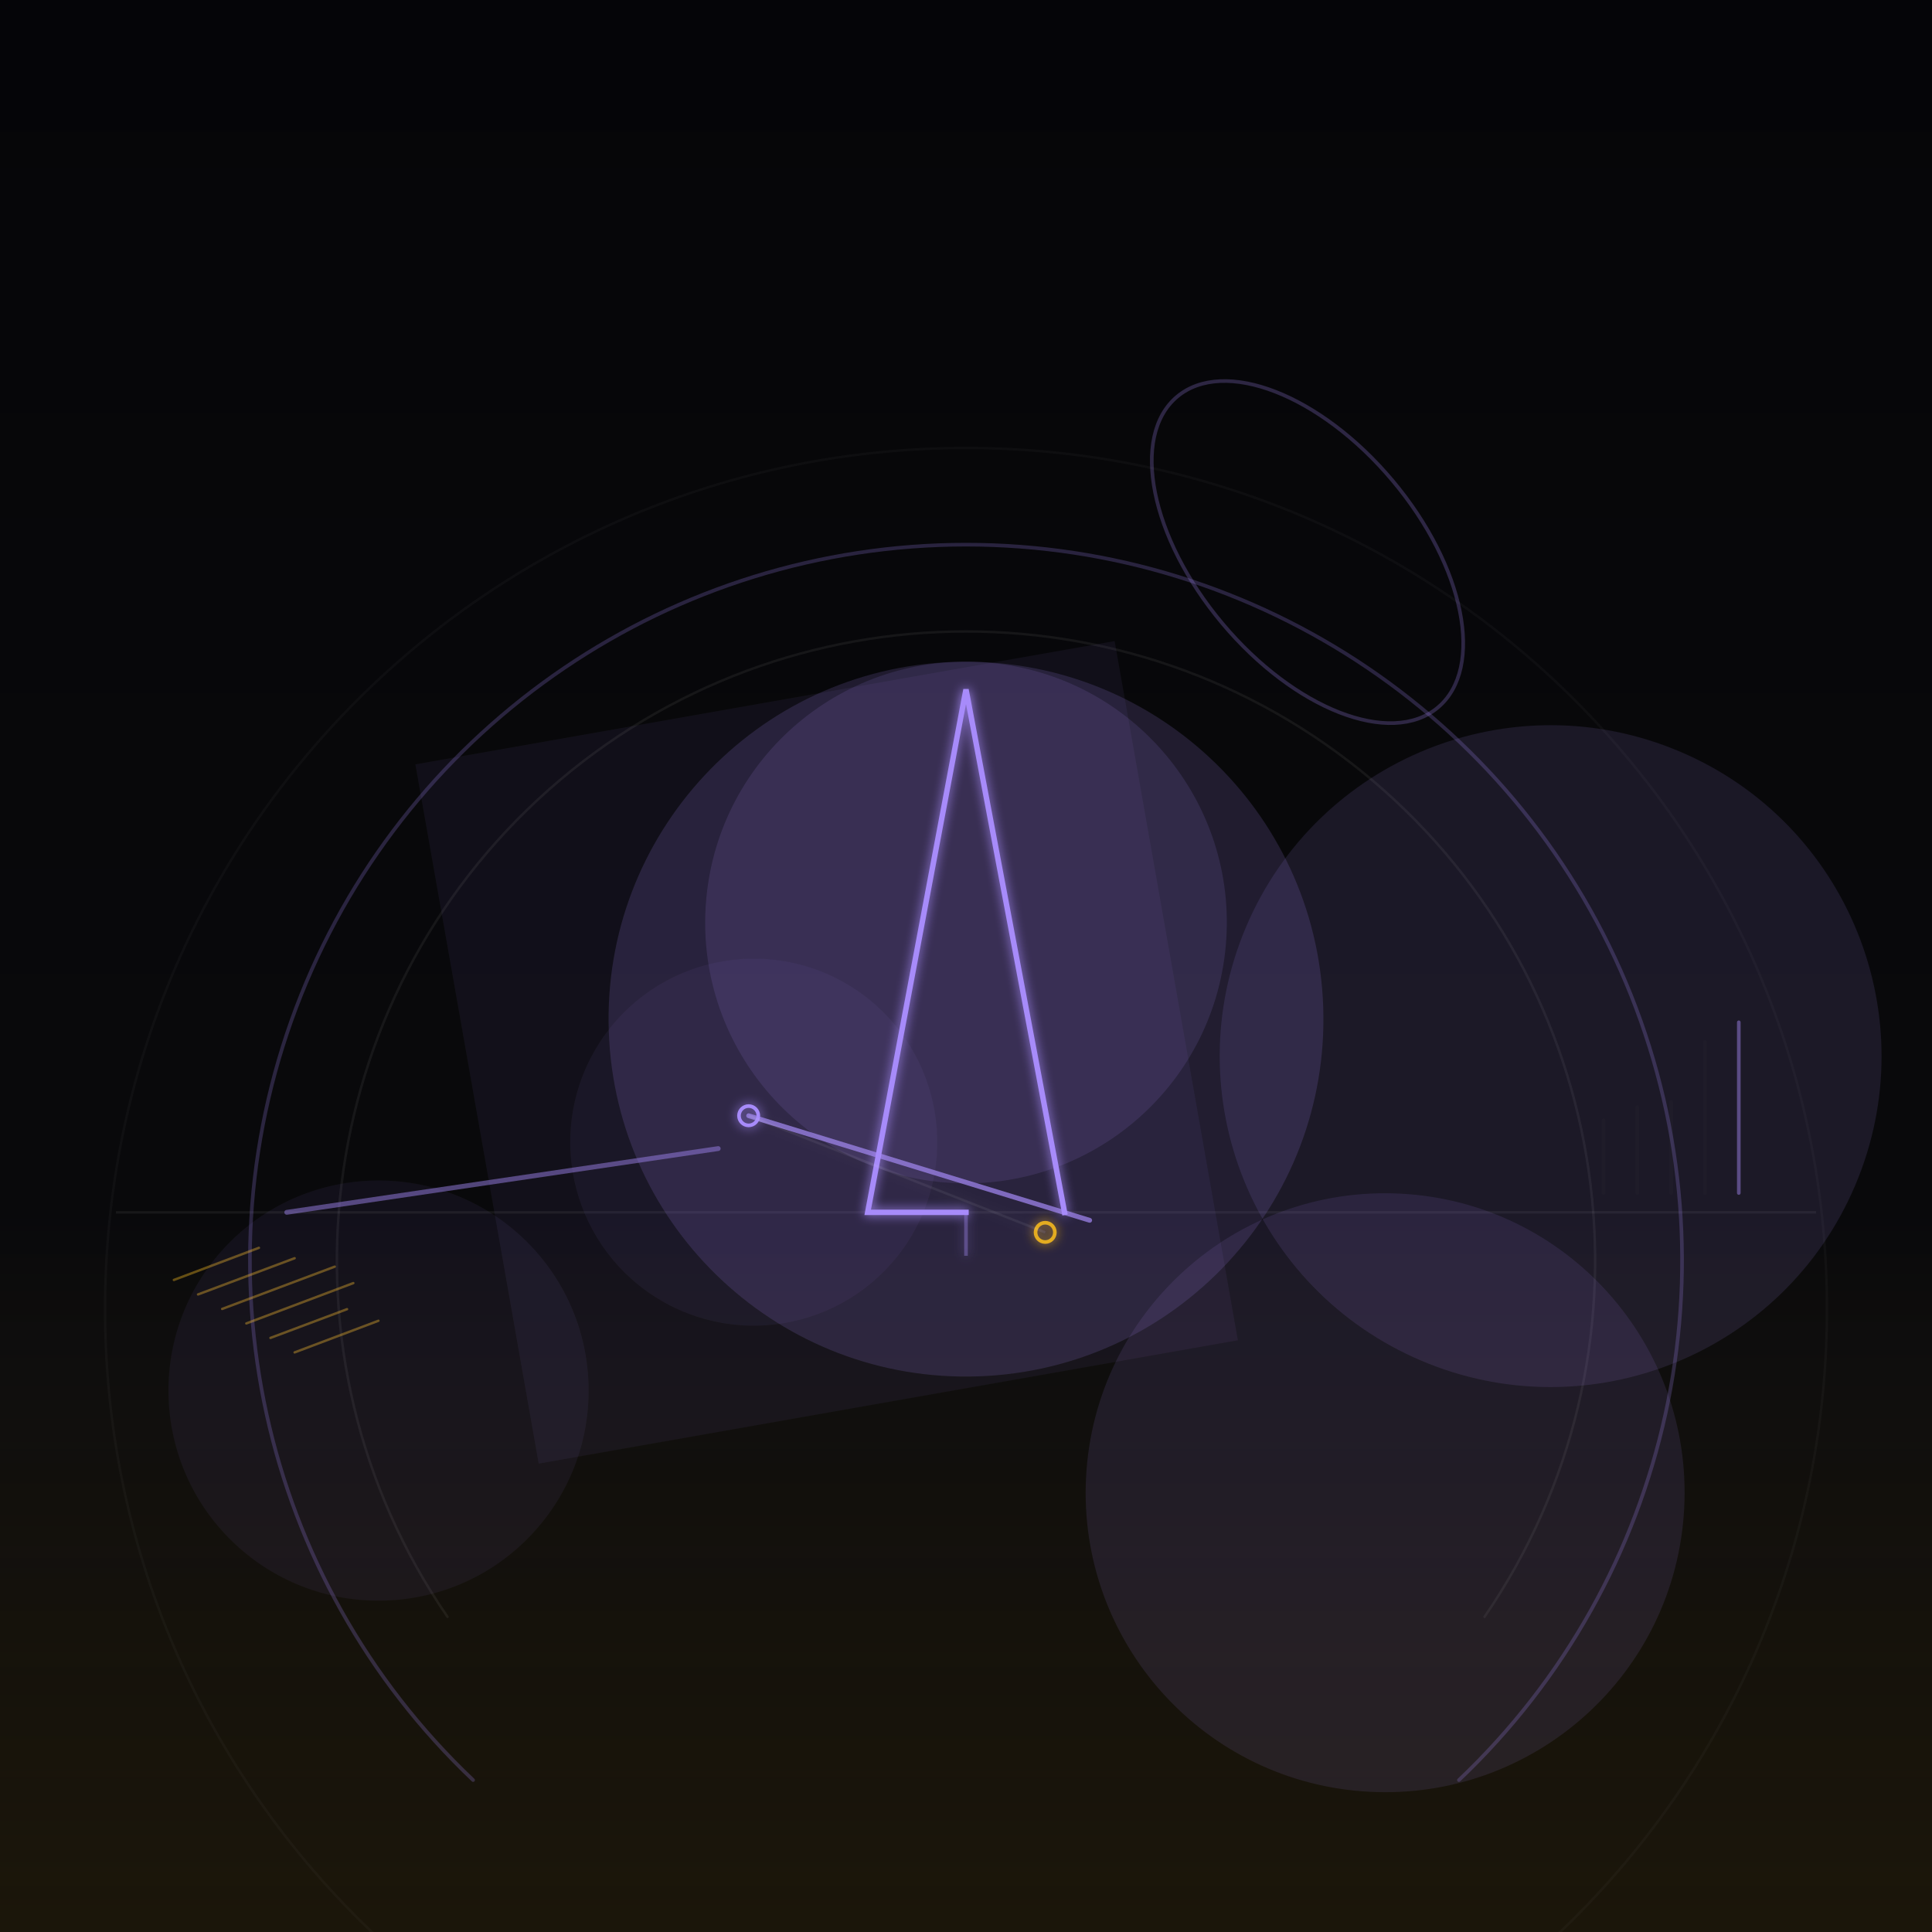
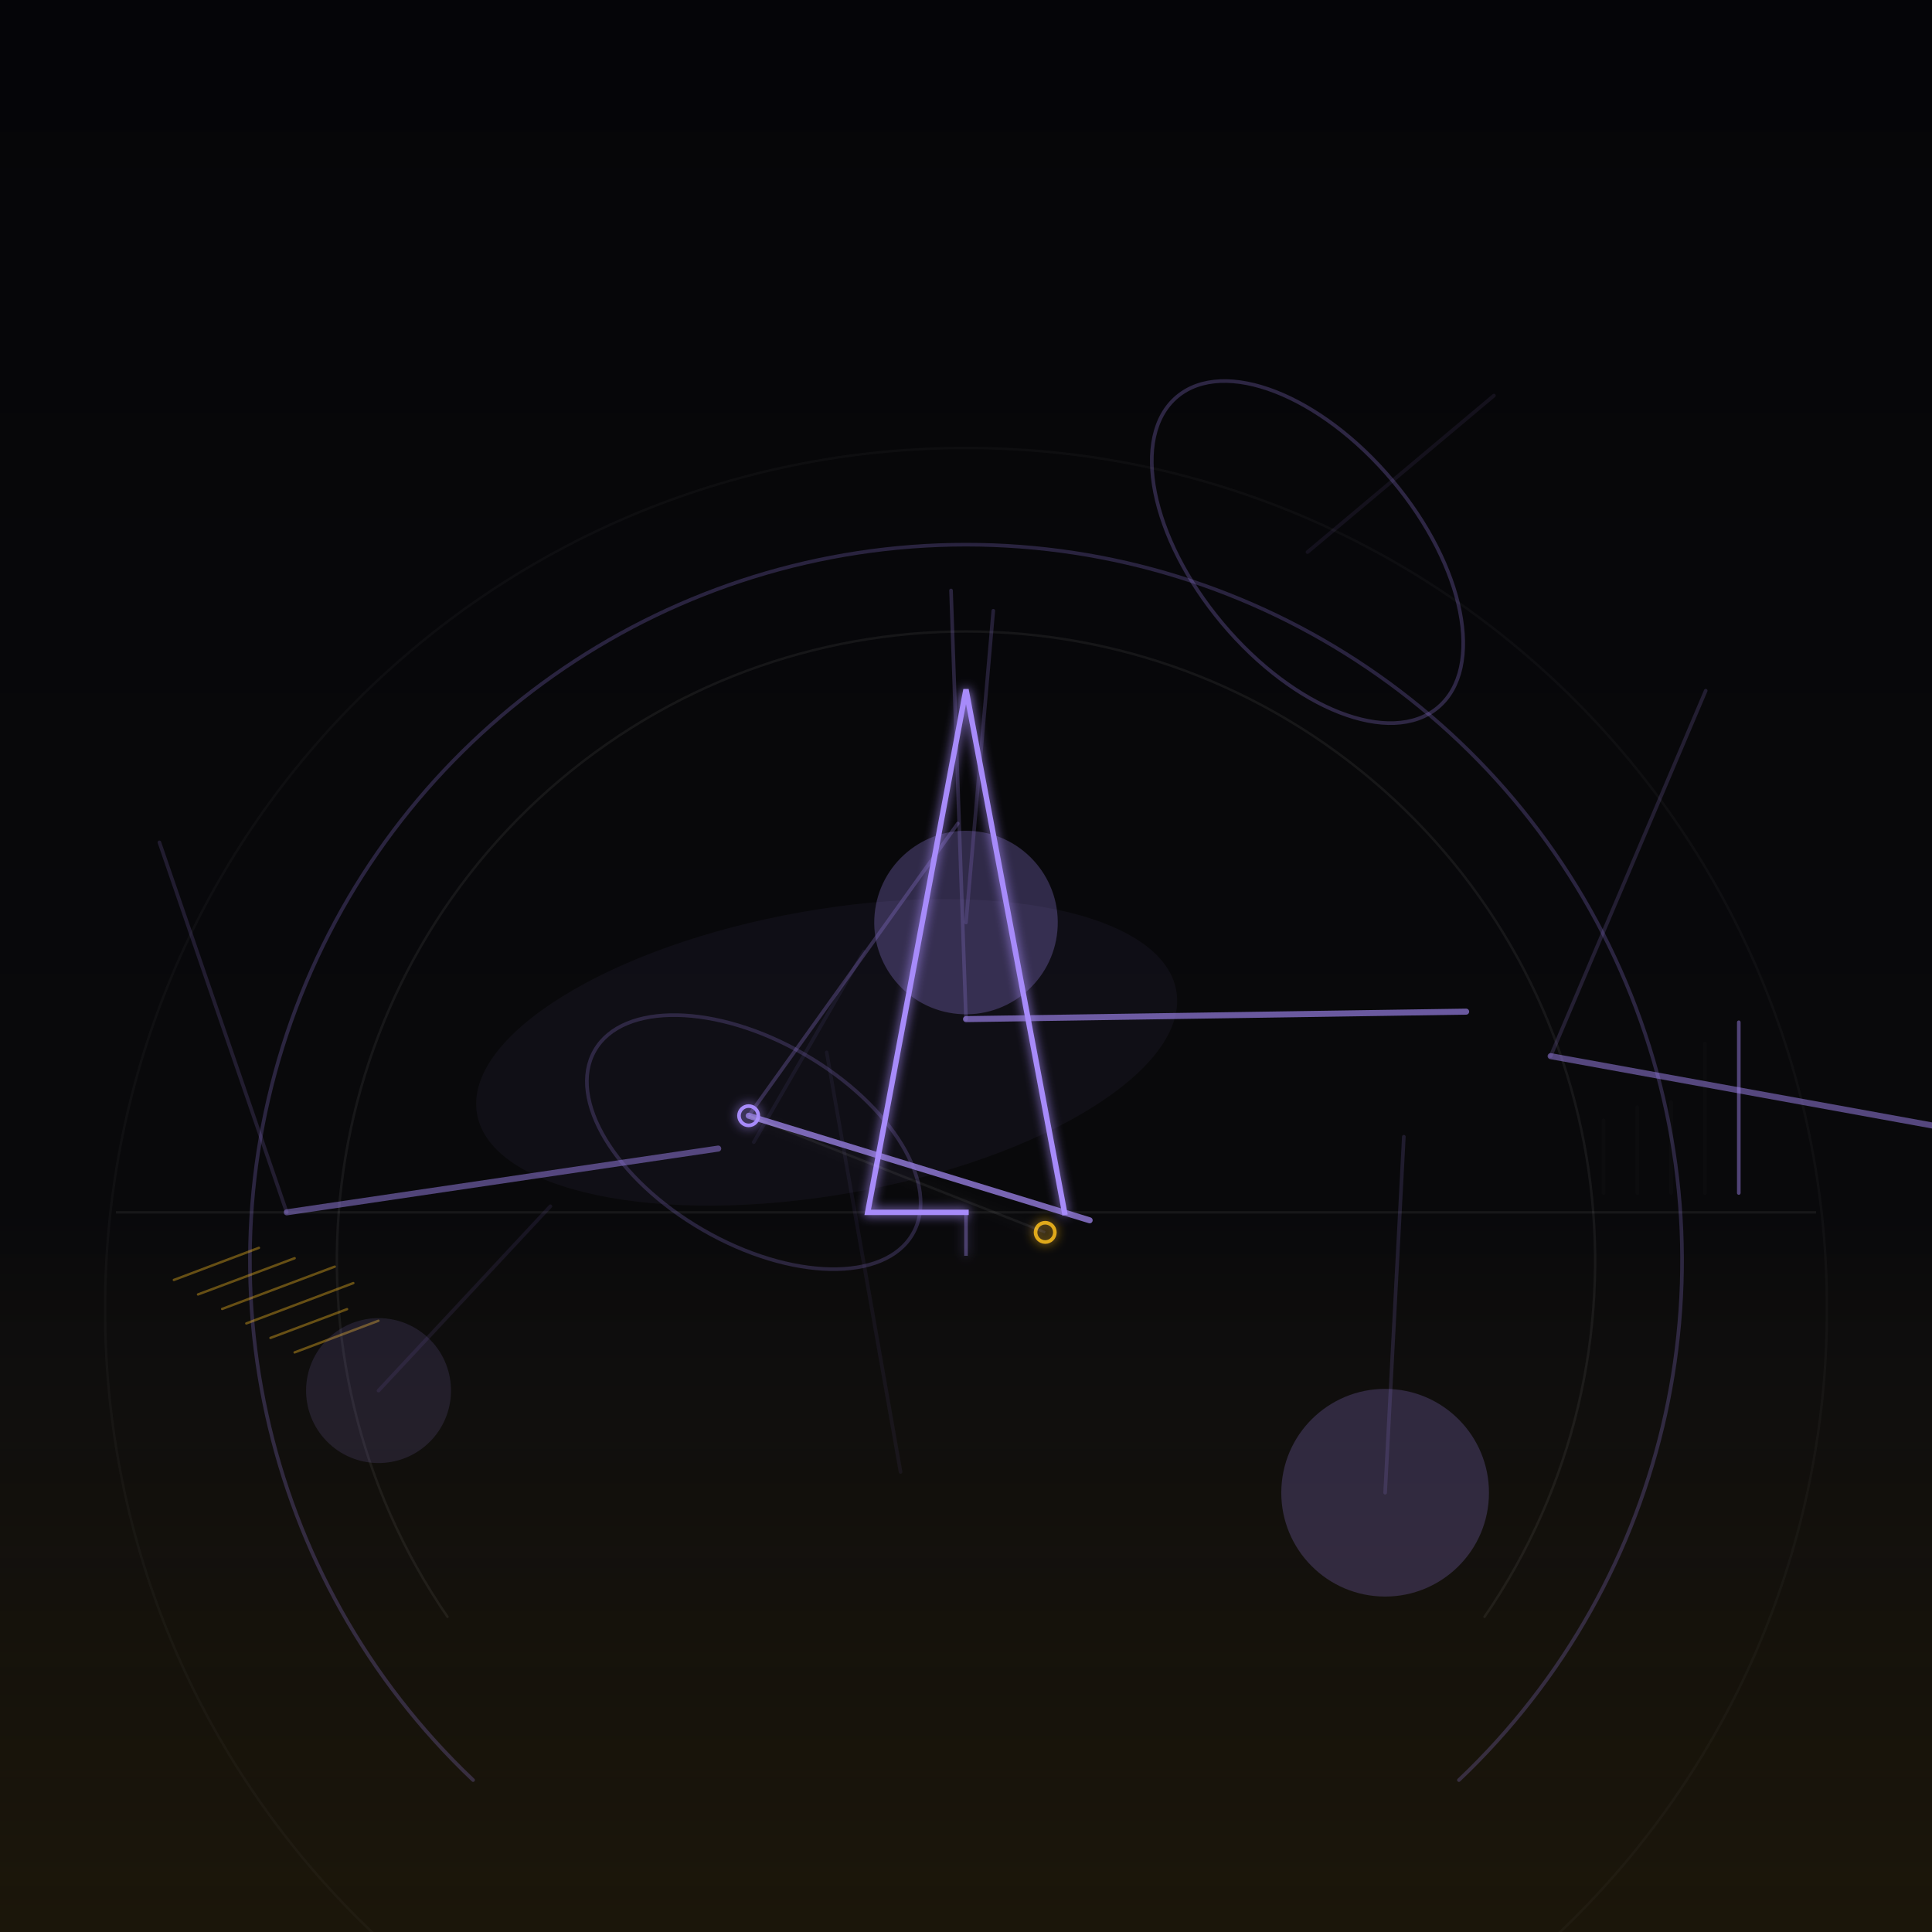
<svg xmlns="http://www.w3.org/2000/svg" viewBox="0 0 800 800" width="100%" height="100%" role="img" aria-label="Pythh Signal Art — layered abstract digital composition">
  <defs>
    <linearGradient id="void" x1="0" y1="0" x2="0" y2="1">
      <stop offset="0%" stop-color="#050508" />
      <stop offset="72%" stop-color="#0a0a0c" />
      <stop offset="100%" stop-color="#050508" />
    </linearGradient>
    <linearGradient id="floorGlow" x1="0" y1="0" x2="0" y2="1">
      <stop offset="0%" stop-color="#fbbf24" stop-opacity="0" />
      <stop offset="100%" stop-color="#fbbf24" stop-opacity="0.09" />
    </linearGradient>
    <filter id="neonBloom" x="-20%" y="-20%" width="140%" height="140%">
      <feGaussianBlur in="SourceGraphic" stdDeviation="2.2" result="blur" />
      <feMerge>
        <feMergeNode in="blur" />
        <feMergeNode in="SourceGraphic" />
      </feMerge>
    </filter>
  </defs>
  <g id="background">
    <rect width="800" height="800" fill="url(#void)" />
    <rect x="0" y="502" width="800" height="298" fill="url(#floorGlow)" />
    <line x1="48" y1="502" x2="752" y2="502" stroke="rgba(255,255,255,0.06)" stroke-width="1" />
    <circle cx="400" cy="542" r="356.5" fill="none" stroke="rgba(255,255,255,0.03)" stroke-width="1" />
  </g>
  <g id="midground">
    <path d="M 195.9 737.1 A 296.5 296.5 0 1 1 604.1 737.1" fill="none" stroke="#a78bfa" stroke-opacity="0.22" stroke-width="1.5" stroke-linecap="round" />
    <path d="M 185.3 669.5 A 260.5 260.5 0 1 1 614.7 669.5" fill="none" stroke="rgba(255,255,255,0.06)" stroke-width="1" stroke-linecap="round" />
    <line x1="720" y1="494" x2="720" y2="423.3" stroke="#a78bfa" stroke-opacity="0.45" stroke-width="1.5" stroke-linecap="round" />
-     <line x1="706" y1="494" x2="706" y2="431.5" stroke="rgba(255,255,255,0.06)" stroke-opacity="0.2" stroke-width="1.5" stroke-linecap="round" />
+     <line x1="706" y1="494" x2="706" y2="432.1" stroke="rgba(255,255,255,0.06)" stroke-opacity="0.2" stroke-width="1.5" stroke-linecap="round" />
    <line x1="692" y1="494" x2="692" y2="456.3" stroke="rgba(255,255,255,0.06)" stroke-opacity="0.2" stroke-width="1.5" stroke-linecap="round" />
    <line x1="678" y1="494" x2="678" y2="458.4" stroke="rgba(255,255,255,0.06)" stroke-opacity="0.2" stroke-width="1.5" stroke-linecap="round" />
    <line x1="664" y1="494" x2="664" y2="463.9" stroke="rgba(255,255,255,0.06)" stroke-opacity="0.2" stroke-width="1.5" stroke-linecap="round" />
    <line x1="72" y1="530" x2="107.2" y2="516.7" stroke="#fbbf24" stroke-opacity="0.38" stroke-width="1" stroke-linecap="round" />
    <line x1="82" y1="536" x2="122.0" y2="521.0" stroke="#fbbf24" stroke-opacity="0.38" stroke-width="1" stroke-linecap="round" />
    <line x1="92" y1="542" x2="138.6" y2="524.5" stroke="#fbbf24" stroke-opacity="0.38" stroke-width="1" stroke-linecap="round" />
    <line x1="102" y1="548" x2="146.3" y2="531.3" stroke="#fbbf24" stroke-opacity="0.38" stroke-width="1" stroke-linecap="round" />
    <line x1="112" y1="554" x2="143.7" y2="542.1" stroke="#fbbf24" stroke-opacity="0.38" stroke-width="1" stroke-linecap="round" />
    <line x1="122" y1="560" x2="156.7" y2="546.9" stroke="#fbbf24" stroke-opacity="0.38" stroke-width="1" stroke-linecap="round" />
  </g>
  <g id="signal-layers" opacity="0.92">
-     <rect x="195.305" y="288.75" width="294" height="294" fill="#a78bfa" opacity="0.07" transform="rotate(170 342.3045 435.7504)" />
-     <line x1="118.736" y1="502" x2="297.4" y2="475.6" stroke="#a78bfa" stroke-opacity="0.50" stroke-width="2" stroke-linecap="round" />
-     <circle cx="400" cy="422" r="148" fill="#a78bfa" opacity="0.17" transform="rotate(-2 400 422)" />
-     <circle cx="642.08" cy="437.324" r="137" fill="#a78bfa" opacity="0.13" transform="rotate(23 642.0798 437.3244)" />
-     <circle cx="573.554" cy="618.104" r="124" fill="#a78bfa" opacity="0.12" transform="rotate(3 573.554 618.1039)" />
-     <circle cx="156.747" cy="575.815" r="87" fill="#a78bfa" opacity="0.07" transform="rotate(43 156.7473 575.8146)" />
+     <line x1="342.305" y1="435.75" x2="372.9" y2="609.5" stroke="#a78bfa" stroke-opacity="0.07" stroke-width="1.5" stroke-linecap="round" />
+     <ellipse cx="342.305" cy="435.75" rx="147" ry="59" fill="#a78bfa" opacity="0.05" transform="rotate(170 342.3045 435.7504)" />
+     <line x1="118.736" y1="502" x2="66.0" y2="348.8" stroke="#a78bfa" stroke-opacity="0.17" stroke-width="1.5" stroke-linecap="round" />
+     <line x1="118.736" y1="502" x2="297.4" y2="475.6" stroke="#a78bfa" stroke-opacity="0.50" stroke-width="2.5" stroke-linecap="round" />
+     <line x1="400" y1="422" x2="393.8" y2="244.5" stroke="#a78bfa" stroke-opacity="0.23" stroke-width="1.5" stroke-linecap="round" />
+     <line x1="400" y1="422" x2="607.1" y2="418.9" stroke="#a78bfa" stroke-opacity="0.67" stroke-width="2.5" stroke-linecap="round" />
+     <line x1="642.08" y1="437.324" x2="706.3" y2="286.0" stroke="#a78bfa" stroke-opacity="0.18" stroke-width="1.5" stroke-linecap="round" />
+     <line x1="642.08" y1="437.324" x2="818.6" y2="469.4" stroke="#a78bfa" stroke-opacity="0.52" stroke-width="2.5" stroke-linecap="round" />
+     <line x1="573.554" y1="618.104" x2="581.3" y2="470.7" stroke="#a78bfa" stroke-opacity="0.16" stroke-width="1.5" stroke-linecap="round" />
+     <circle cx="573.554" cy="618.104" r="43" fill="#a78bfa" opacity="0.23" transform="rotate(3 573.554 618.1039)" />
+     <line x1="156.747" y1="575.815" x2="227.9" y2="499.5" stroke="#a78bfa" stroke-opacity="0.10" stroke-width="1.5" stroke-linecap="round" />
+     <circle cx="156.747" cy="575.815" r="30" fill="#a78bfa" opacity="0.14" transform="rotate(43 156.7473 575.8146)" />
+     <line x1="541.411" y1="228.606" x2="618.6" y2="163.8" stroke="#a78bfa" stroke-opacity="0.09" stroke-width="1.5" stroke-linecap="round" />
    <ellipse cx="541.411" cy="228.606" rx="84" ry="46" fill="none" stroke="#a78bfa" stroke-opacity="0.26" stroke-width="1.5" transform="rotate(50 541.4106 228.606)" />
-     <circle cx="312.12" cy="472.939" r="76" fill="#a78bfa" opacity="0.06" transform="rotate(30 312.1195 472.9387)" />
-     <line x1="310" y1="462" x2="451.2" y2="505.3" stroke="#a78bfa" stroke-opacity="0.76" stroke-width="2" stroke-linecap="round" />
-     <circle cx="400" cy="382" r="108" fill="#a78bfa" opacity="0.14" transform="rotate(5 400 382)" />
+     <line x1="312.12" y1="472.939" x2="357.7" y2="394.0" stroke="#a78bfa" stroke-opacity="0.08" stroke-width="1.5" stroke-linecap="round" />
+     <ellipse cx="312.12" cy="472.939" rx="76" ry="42" fill="none" stroke="#a78bfa" stroke-opacity="0.22" stroke-width="1.5" transform="rotate(30 312.1195 472.9387)" />
+     <line x1="310" y1="462" x2="396.6" y2="341.0" stroke="#a78bfa" stroke-opacity="0.27" stroke-width="1.5" stroke-linecap="round" />
+     <line x1="310" y1="462" x2="451.2" y2="505.3" stroke="#a78bfa" stroke-opacity="0.76" stroke-width="2.5" stroke-linecap="round" />
+     <line x1="400" y1="382" x2="411.3" y2="252.9" stroke="#a78bfa" stroke-opacity="0.20" stroke-width="1.5" stroke-linecap="round" />
+     <circle cx="400" cy="382" r="38" fill="#a78bfa" opacity="0.28" transform="rotate(5 400 382)" />
  </g>
  <g id="foreground" filter="url(#neonBloom)">
    <polyline points="400.0,502 359.3,502 400.0,285.5 440.8,502" fill="none" stroke="#a78bfa" stroke-width="2.25" stroke-linejoin="miter" stroke-linecap="square" />
    <line x1="400.0" y1="502" x2="400.0" y2="520.0" stroke="#a78bfa" stroke-opacity="0.35" stroke-width="1.5" />
    <circle cx="310.0" cy="462.0" r="4" fill="none" stroke="#a78bfa" stroke-width="1.5" />
    <circle cx="432.8" cy="510.3" r="4" fill="none" stroke="#fbbf24" stroke-width="1.5" stroke-opacity="0.85" />
    <line x1="310.0" y1="462.0" x2="432.8" y2="510.3" stroke="rgba(255,255,255,0.06)" stroke-width="1" />
  </g>
</svg>
